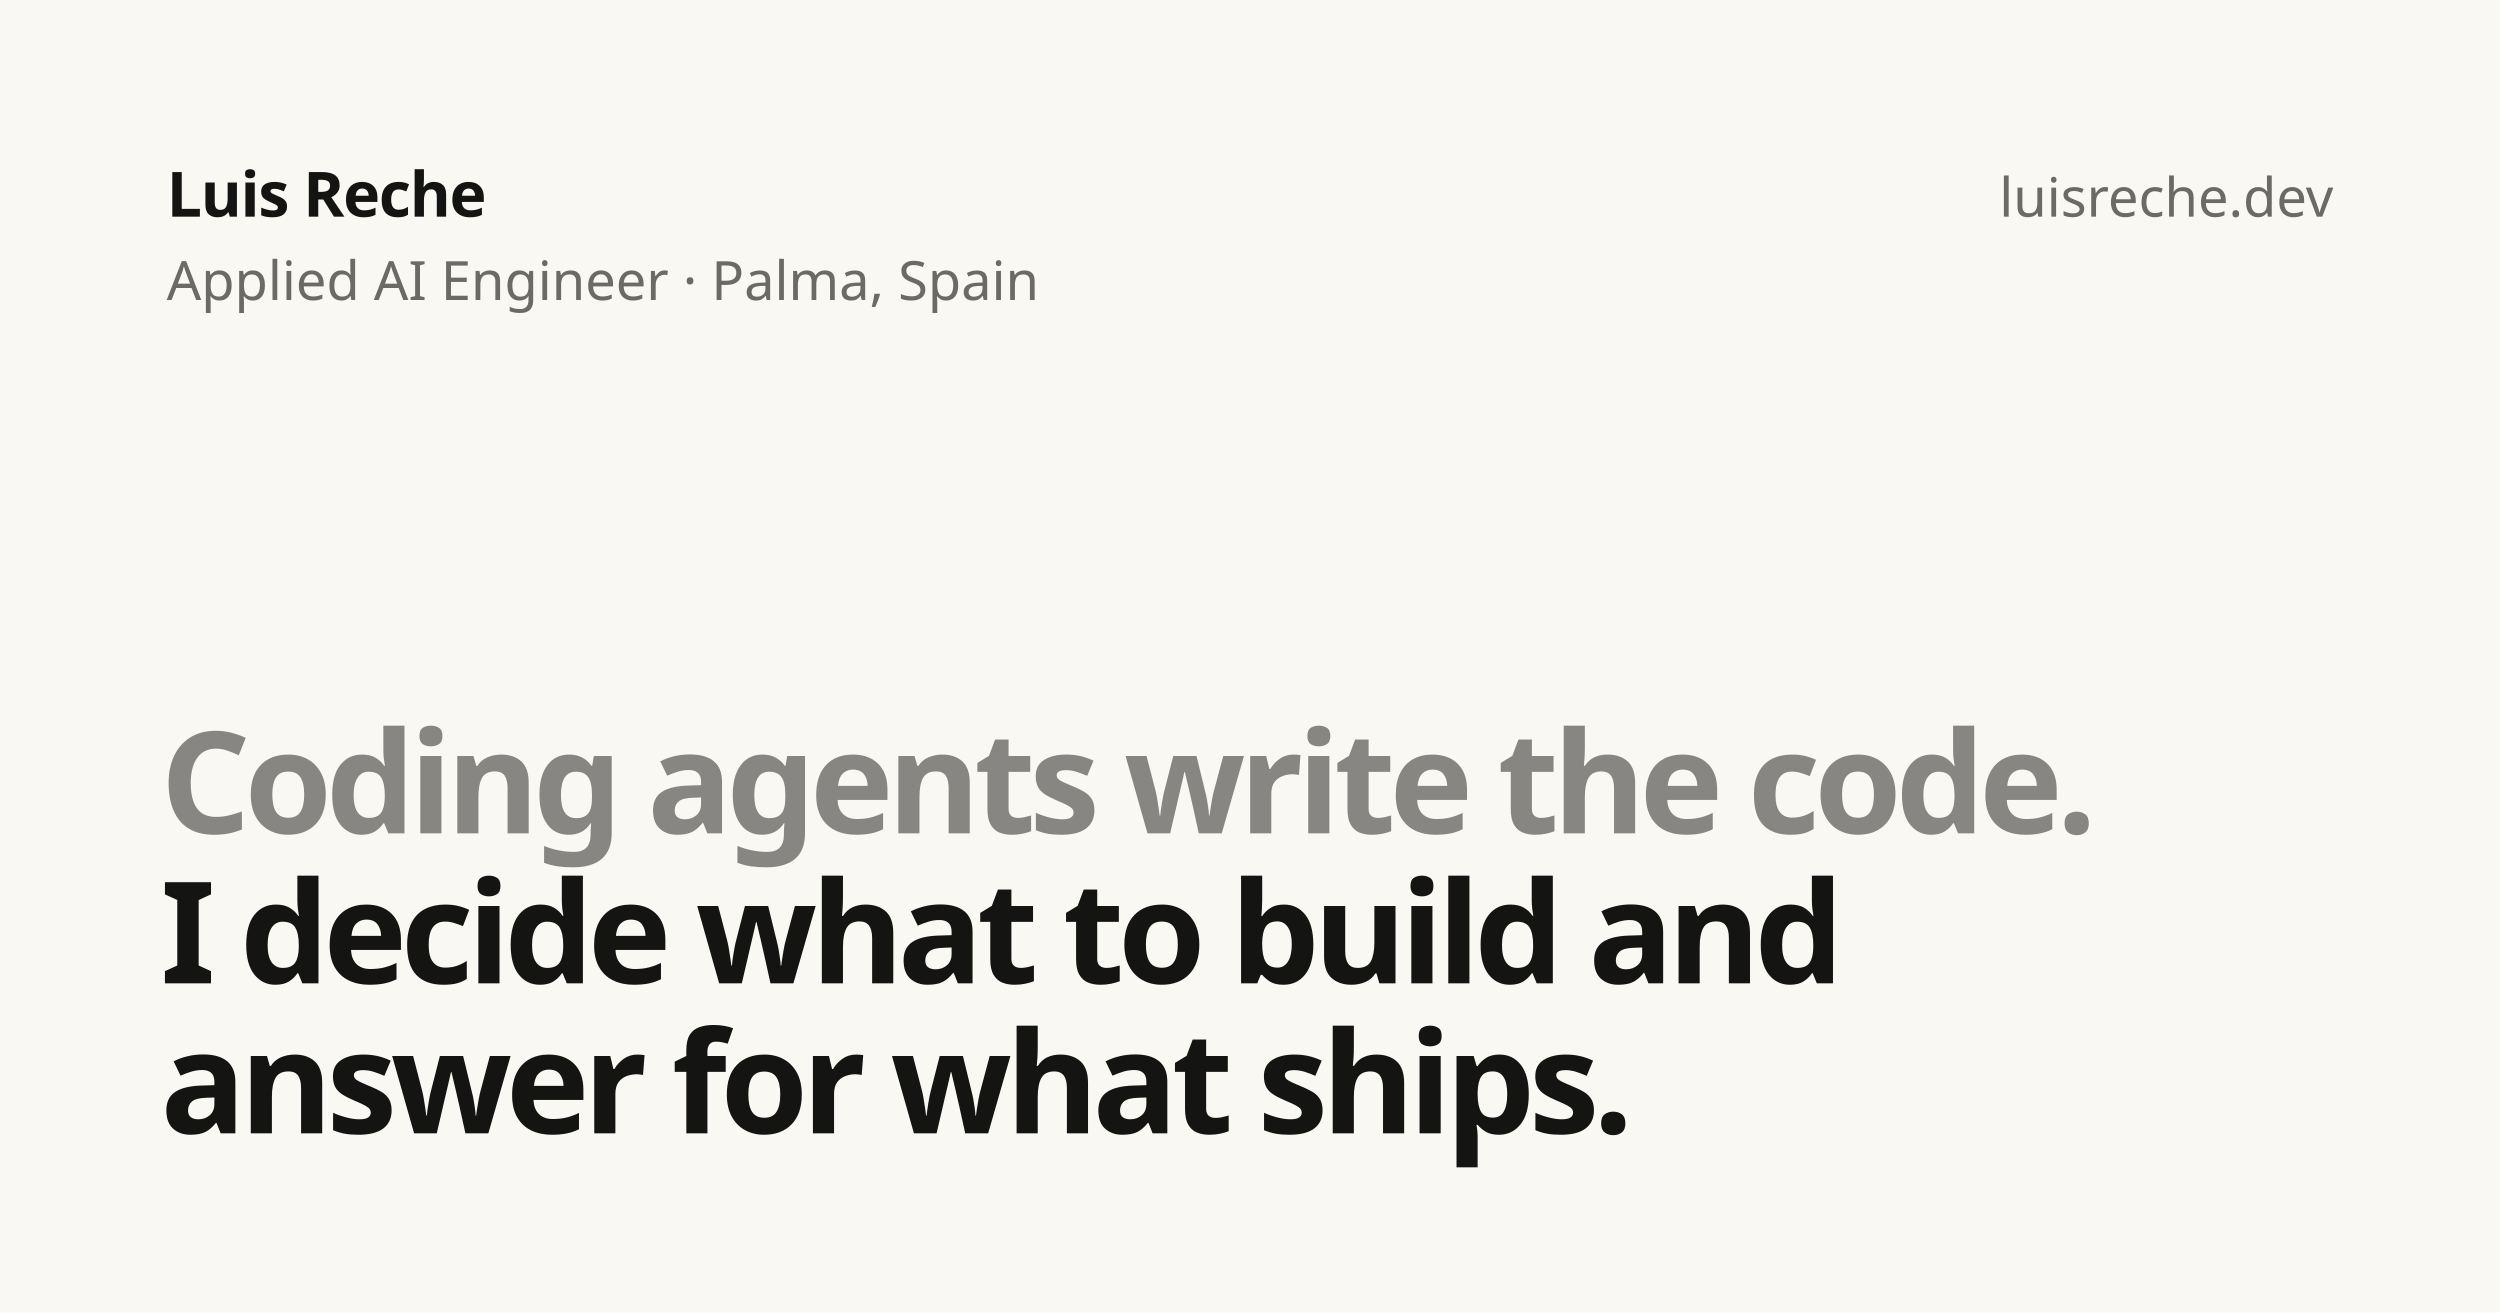
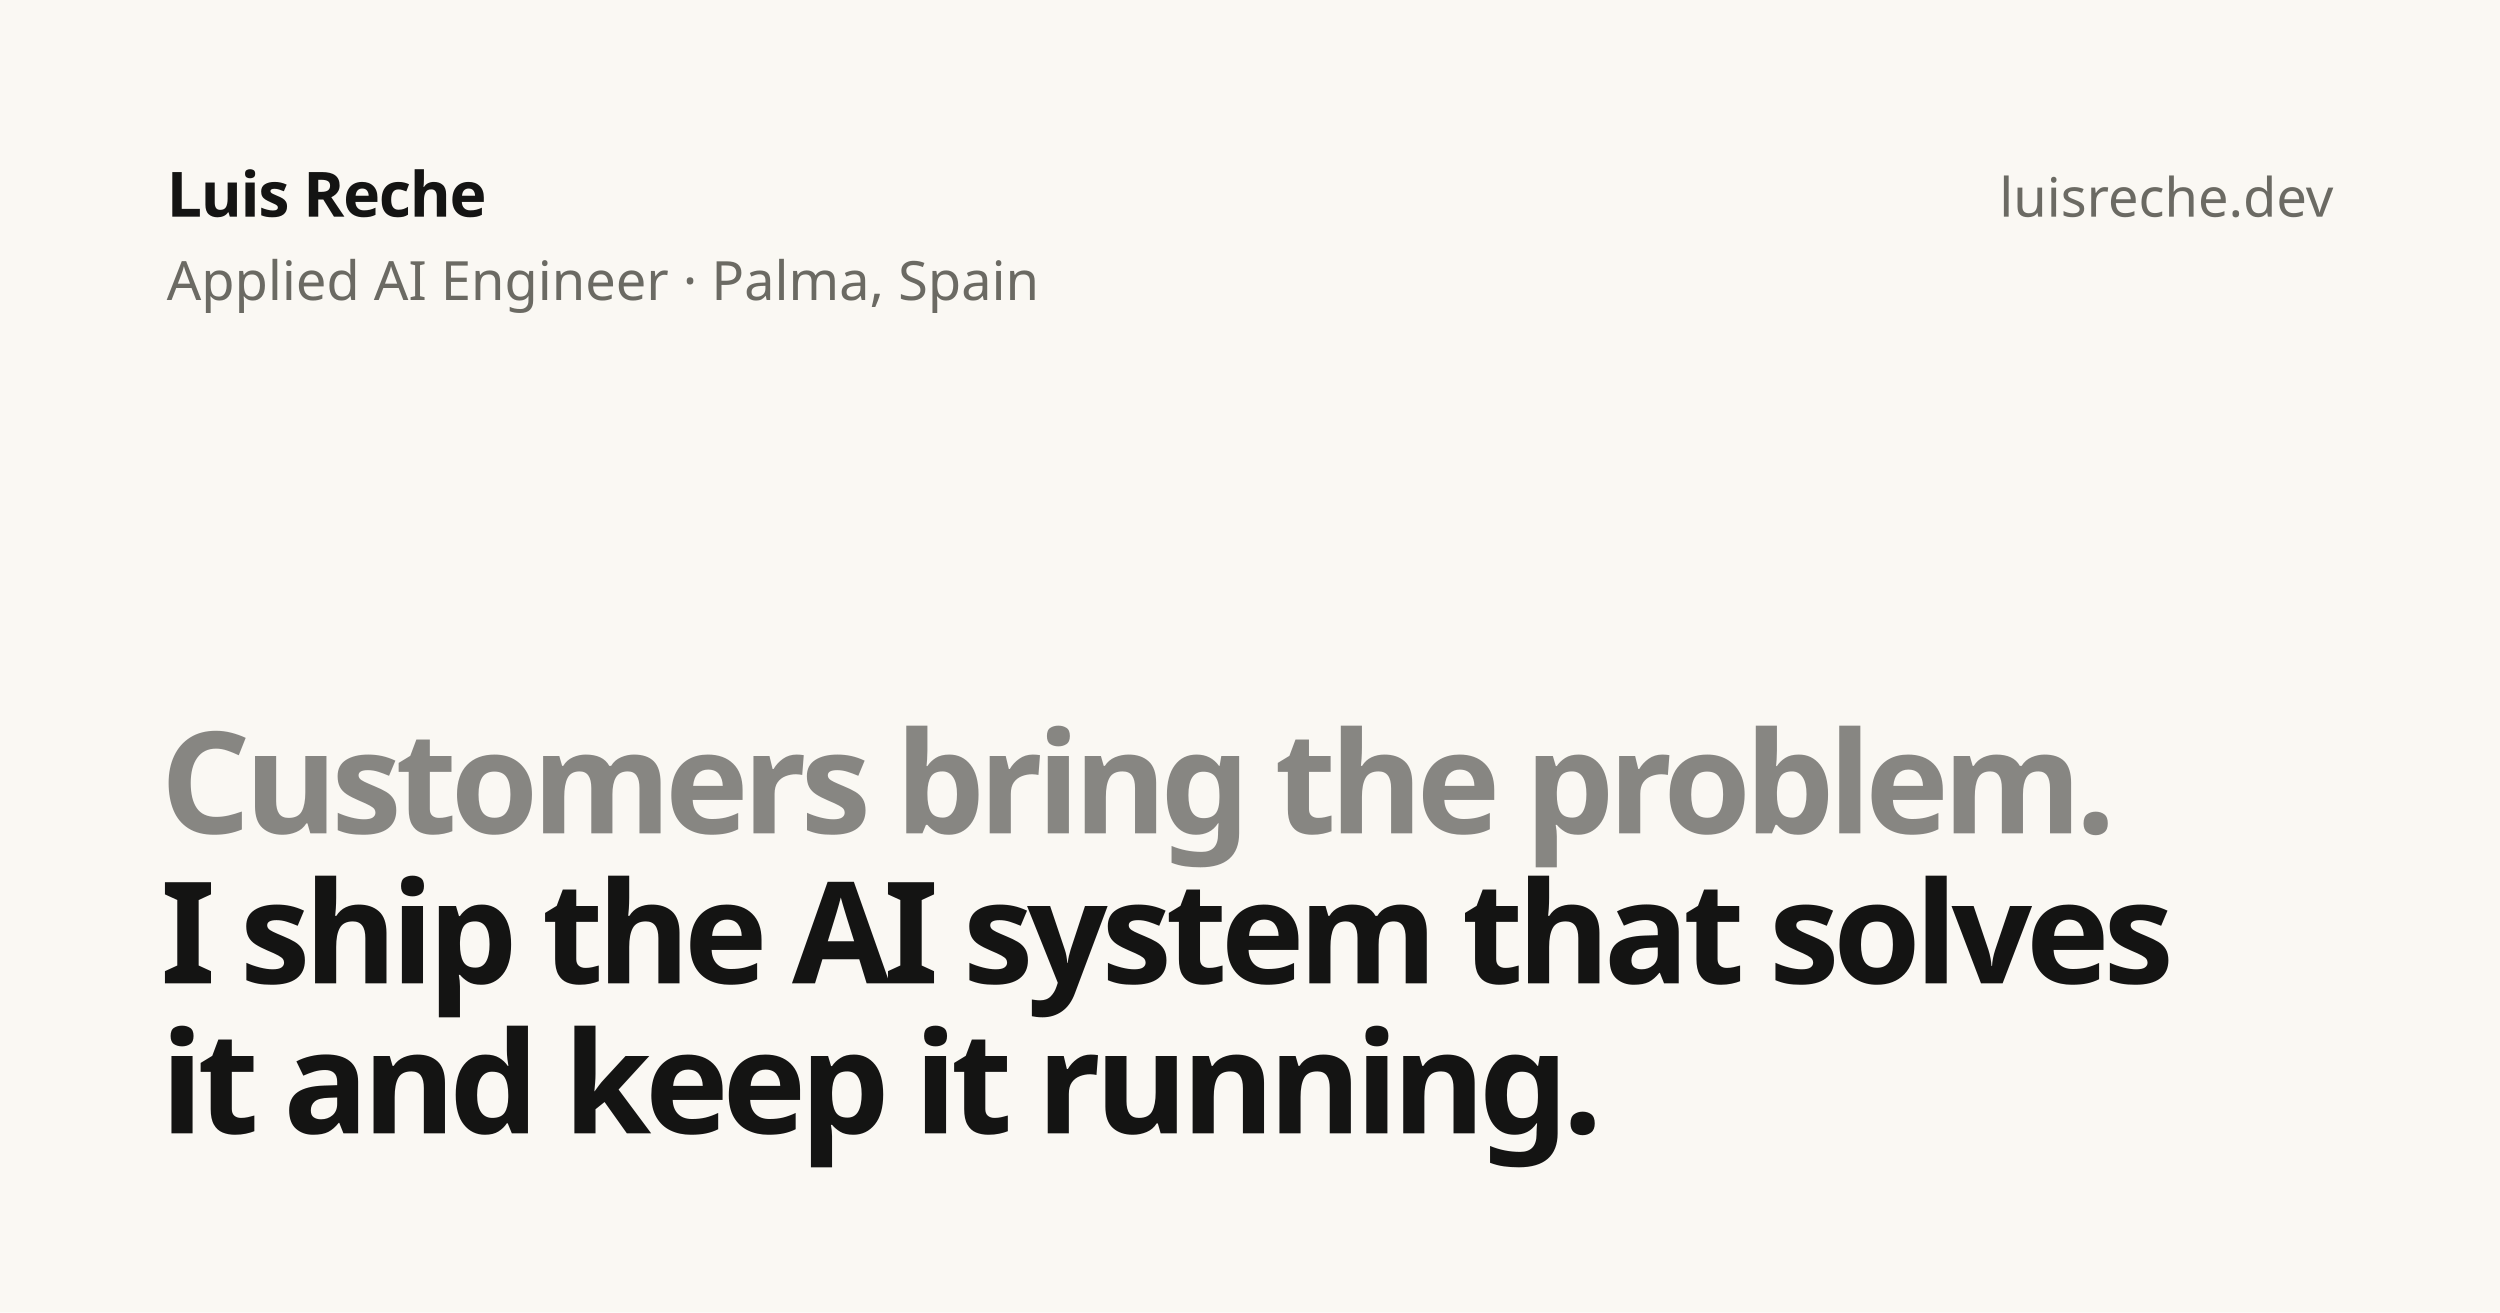
<svg xmlns="http://www.w3.org/2000/svg" width="1200" height="630" viewBox="0 0 1200 630">
  <rect width="1200" height="630" fill="#faf8f3" />
  <text x="80" y="104" fill="#141413" font-family="Plus Jakarta Sans, ui-sans-serif, sans-serif" font-size="30" font-weight="600" letter-spacing="-0.6">Luis Reche</text>
  <text x="80" y="144" fill="#6b6a63" font-family="Plus Jakarta Sans, ui-sans-serif, sans-serif" font-size="26">Applied AI Engineer · Palma, Spain</text>
  <text x="1120" y="104" text-anchor="end" fill="#6b6a63" font-family="Plus Jakarta Sans, ui-sans-serif, sans-serif" font-size="26">luisreche.dev</text>
  <text fill="#141413" font-family="Plus Jakarta Sans, ui-sans-serif, sans-serif" font-size="68" font-weight="600" letter-spacing="-3">
-     <tspan x="77" y="400" fill-opacity="0.5">Coding agents write the code.</tspan>
-     <tspan x="77" y="472">I decide what to build and</tspan>
-     <tspan x="77" y="544">answer for what ships.</tspan>
+     <tspan x="77" y="400" fill-opacity="0.5">Customers bring the problem.</tspan>
+     <tspan x="77" y="472">I ship the AI system that solves</tspan>
+     <tspan x="77" y="544">it and keep it running.</tspan>
  </text>
</svg>
